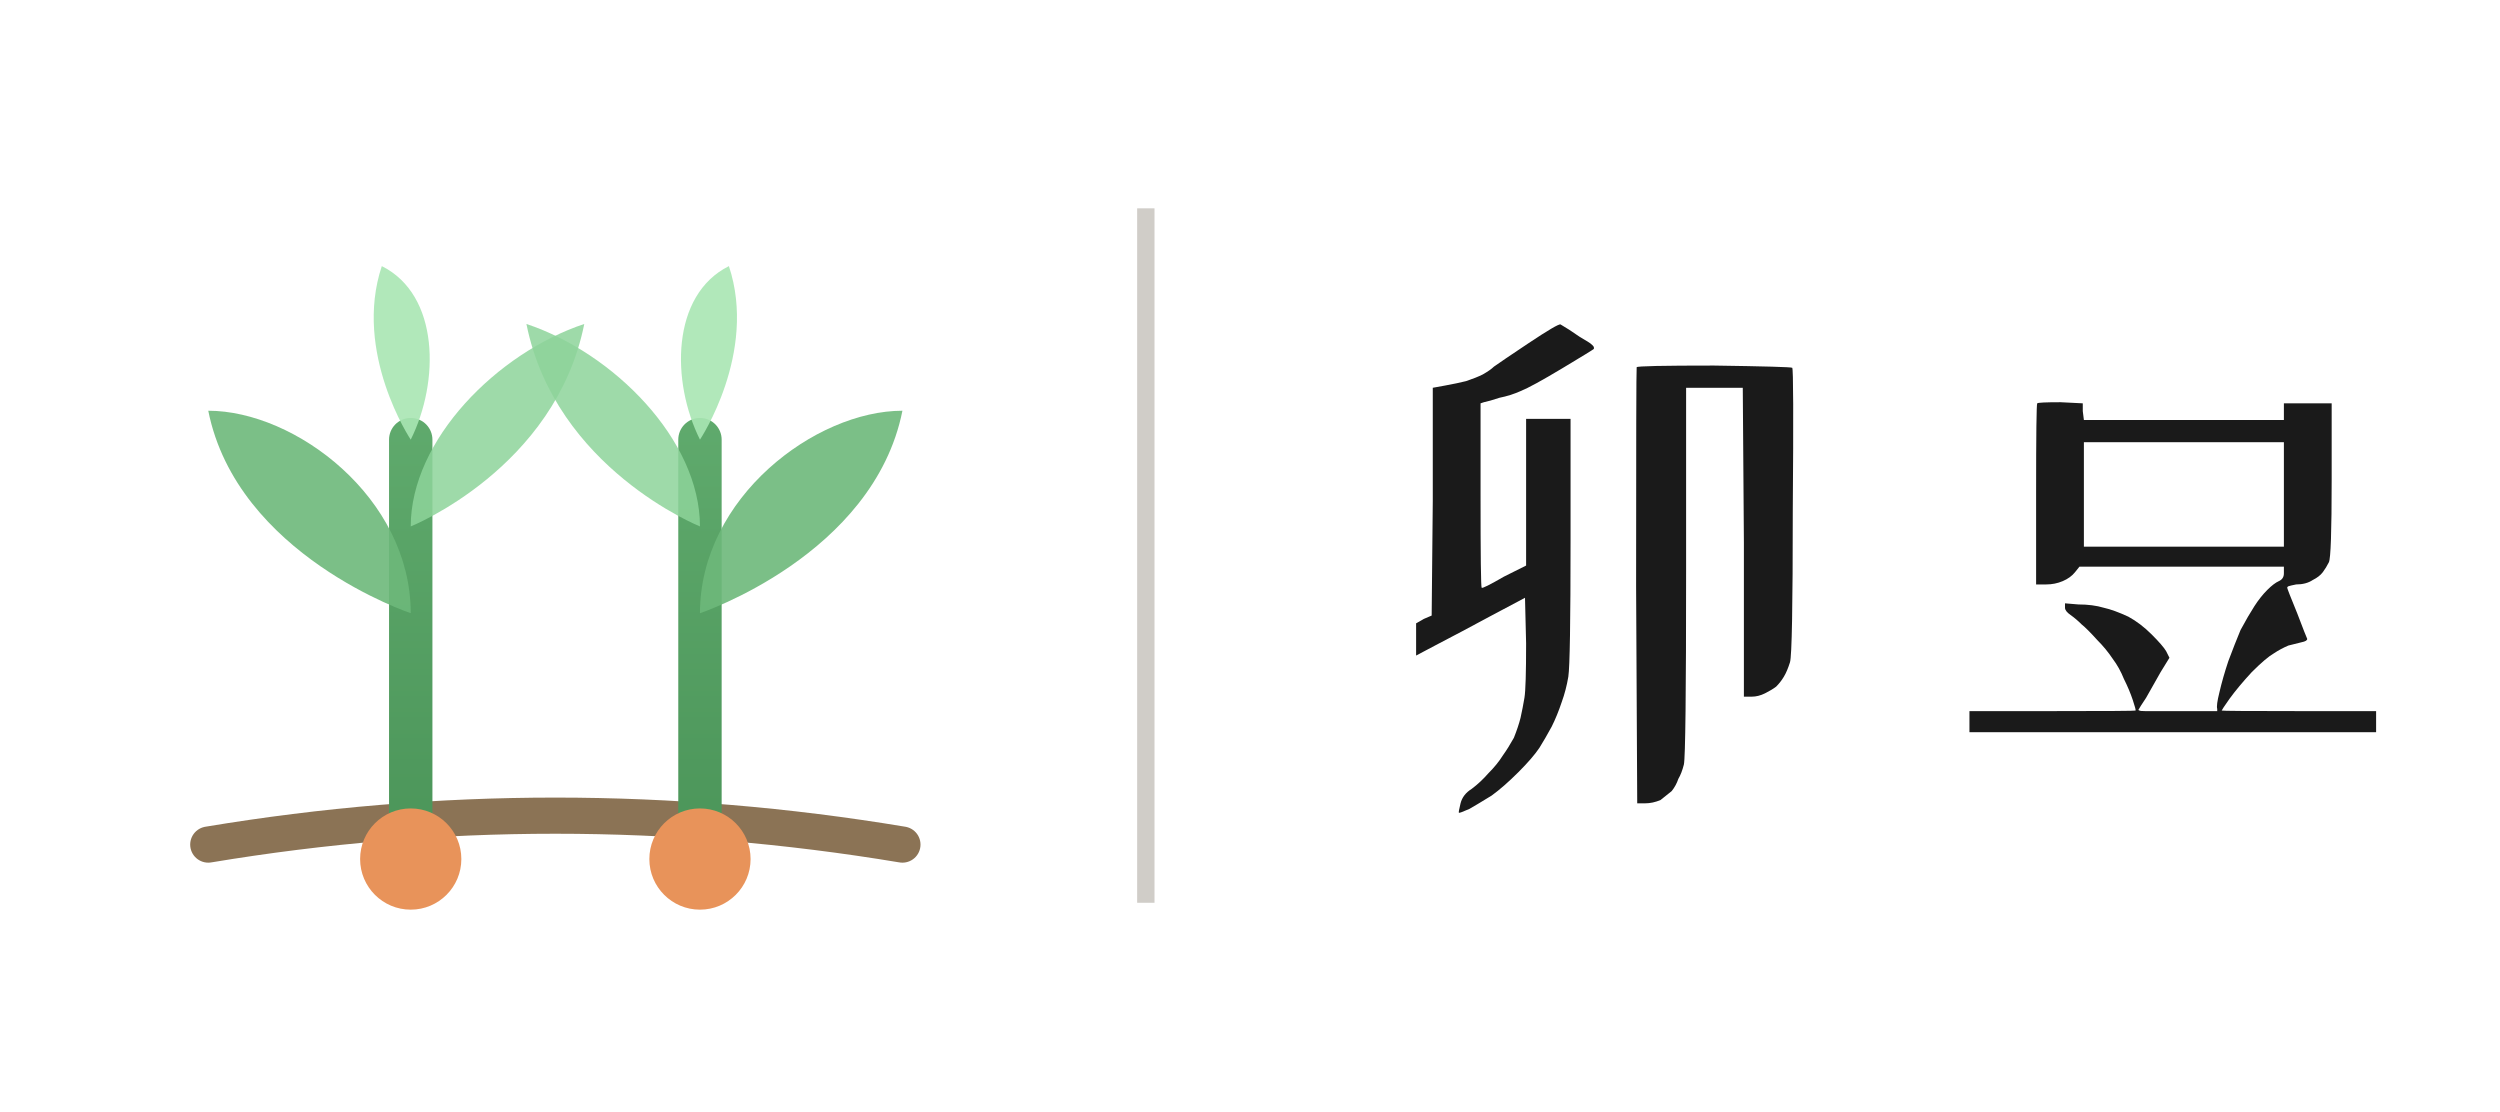
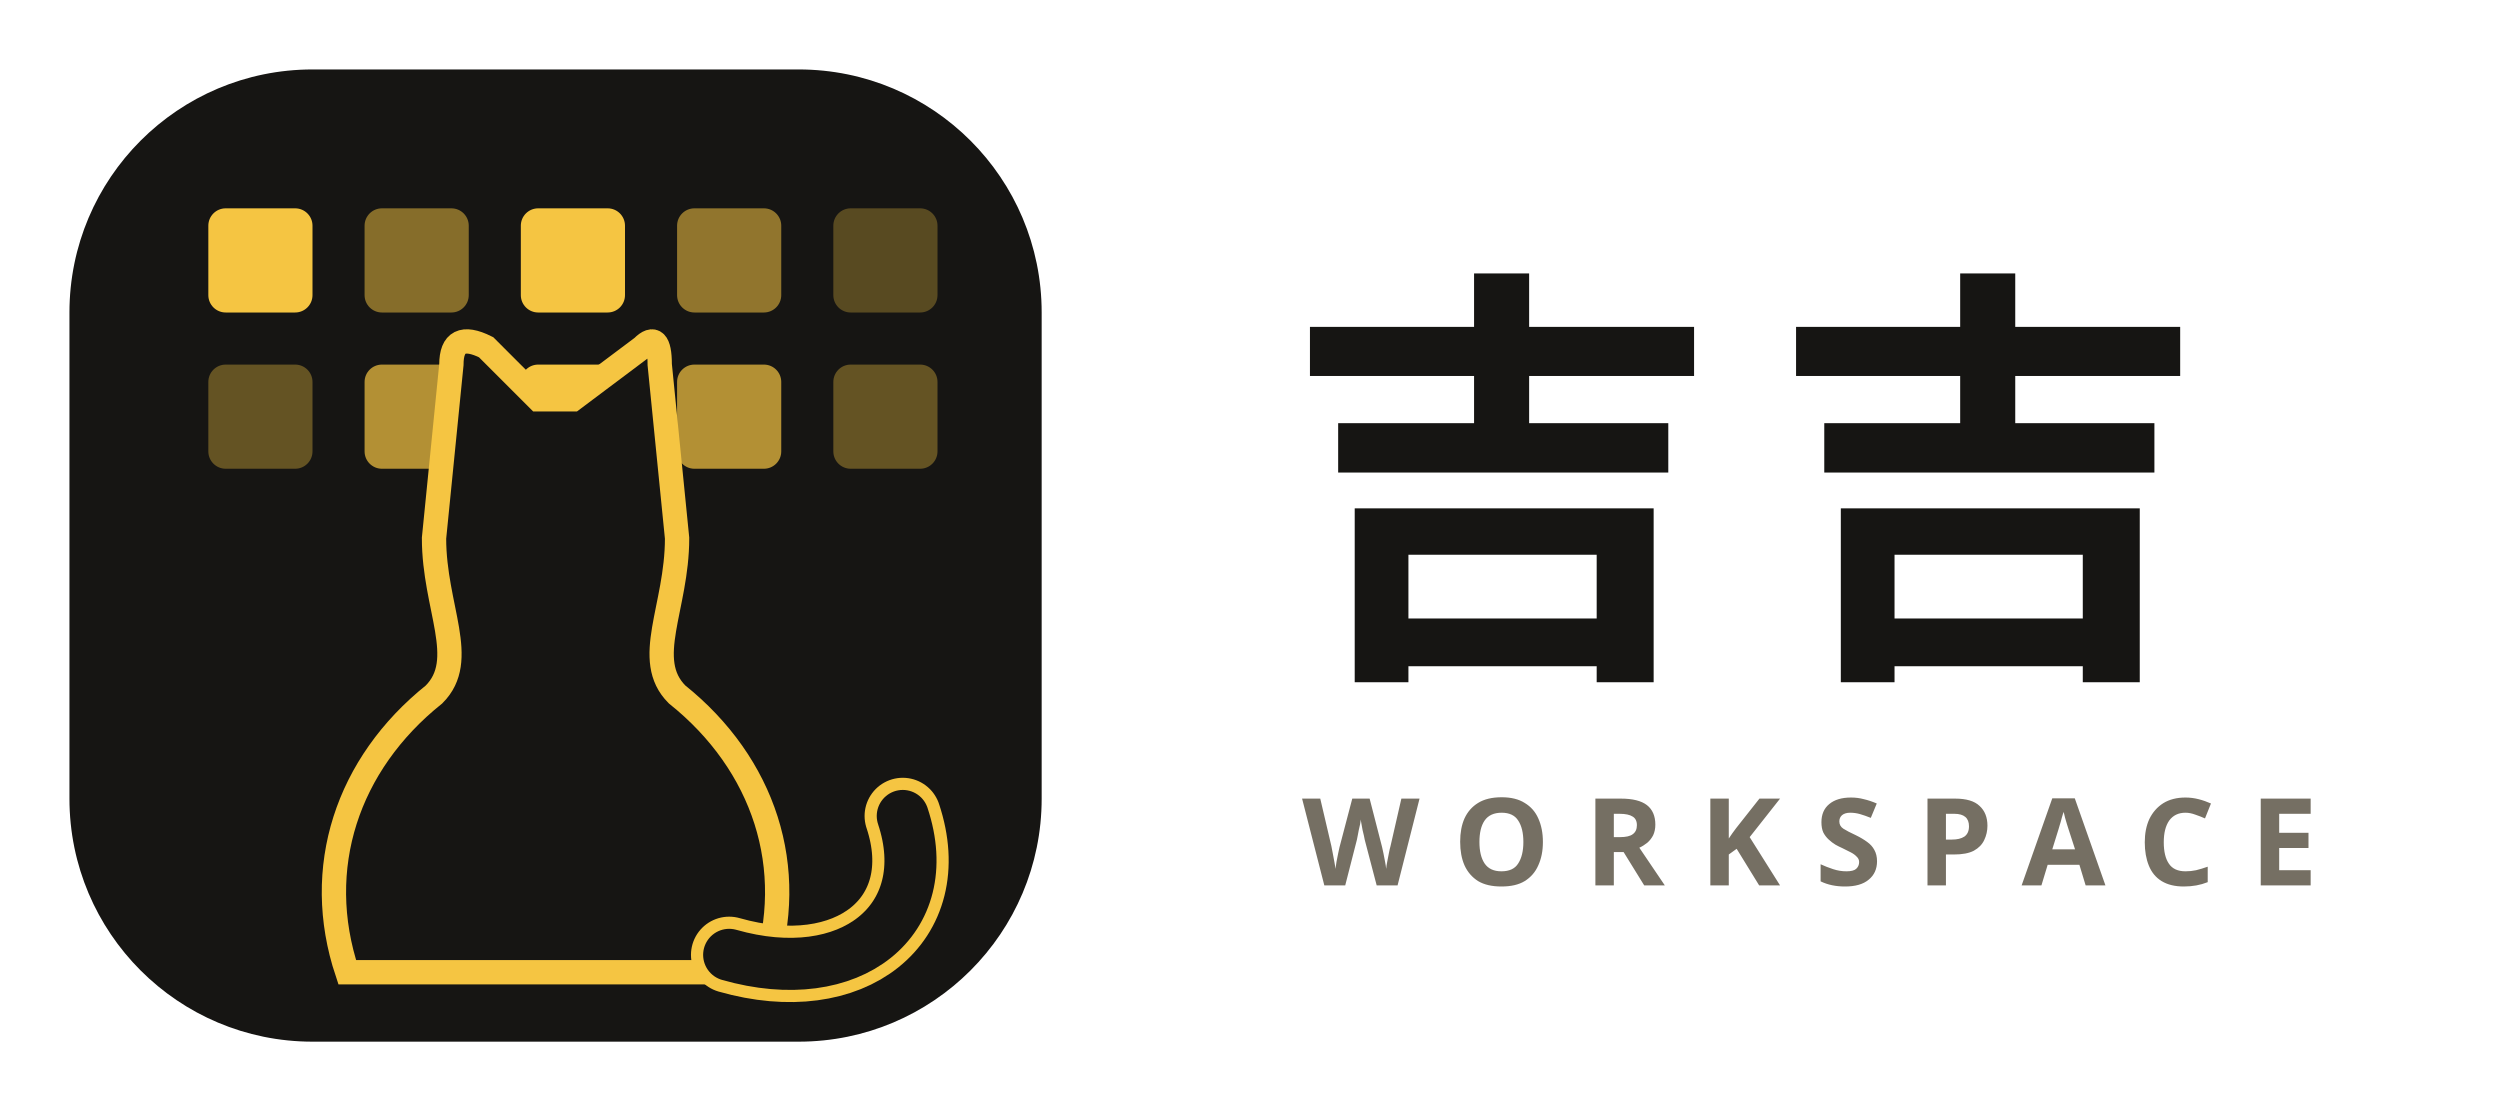
- <svg xmlns="http://www.w3.org/2000/svg" width="144" height="64" viewBox="0 0 144 64" fill="none">
-   <defs>
-     <linearGradient id="wm-stem" x1="32" y1="6" x2="32" y2="58" gradientUnits="userSpaceOnUse">
-       <stop offset="0%" stop-color="#6db87a" />
-       <stop offset="100%" stop-color="#4a9458" />
-     </linearGradient>
-   </defs>
-   <g transform="translate(2, 2) scale(0.833)">
-     <path d="M12 56 Q36 52 60 56" stroke="#8b7355" stroke-width="2.5" stroke-linecap="round" fill="none" />
-     <path d="M26 56 L26 28" stroke="url(#wm-stem)" stroke-width="3" stroke-linecap="round" />
-     <path d="M26 40 C26 40 14 36 12 26 C18 26 26 32 26 40" fill="#6db87a" opacity="0.9" />
-     <path d="M26 34 C26 34 36 30 38 20 C32 22 26 28 26 34" fill="#8dd49a" opacity="0.85" />
-     <path d="M46 56 L46 28" stroke="url(#wm-stem)" stroke-width="3" stroke-linecap="round" />
-     <path d="M46 40 C46 40 58 36 60 26 C54 26 46 32 46 40" fill="#6db87a" opacity="0.9" />
-     <path d="M46 34 C46 34 36 30 34 20 C40 22 46 28 46 34" fill="#8dd49a" opacity="0.85" />
-     <circle cx="26" cy="57" r="3.5" fill="#e8935a" />
-     <circle cx="46" cy="57" r="3.5" fill="#e8935a" />
-     <path d="M26 28 C26 28 22 22 24 16 C28 18 28 24 26 28" fill="#a8e6b3" opacity="0.9" />
-     <path d="M46 28 C46 28 50 22 48 16 C44 18 44 24 46 28" fill="#a8e6b3" opacity="0.9" />
+ <svg xmlns="http://www.w3.org/2000/svg" width="144" height="64" viewBox="0 0 144 64" fill="none" role="img" aria-label="吉吉">
+   <rect x="4" y="4" width="56" height="56" rx="14" fill="#161513" />
+   <g fill="#F5C542">
+     <rect x="12" y="12" width="6" height="6" rx="1" />
+     <rect x="21" y="12" width="6" height="6" rx="1" opacity=".5" />
+     <rect x="30" y="12" width="6" height="6" rx="1" />
+     <rect x="39" y="12" width="6" height="6" rx="1" opacity=".55" />
+     <rect x="48" y="12" width="6" height="6" rx="1" opacity=".3" />
+     <rect x="12" y="21" width="6" height="6" rx="1" opacity=".35" />
+     <rect x="21" y="21" width="6" height="6" rx="1" opacity=".7" />
+     <rect x="30" y="21" width="6" height="6" rx="1" />
+     <rect x="39" y="21" width="6" height="6" rx="1" opacity=".7" />
+     <rect x="48" y="21" width="6" height="6" rx="1" opacity=".35" />
  </g>
-   <line x1="66" y1="12" x2="66" y2="52" stroke="#d0cdc8" stroke-width="1" />
-   <path d="M 89.888 18.688 Q 90.336 18.944 90.976 19.392 Q 91.296 19.584 91.456 19.680 Q 91.616 19.776 91.712 19.872 Q 91.808 19.968 91.808 20.000 Q 91.808 20.032 91.808 20.096 Q 91.744 20.160 89.984 21.216 Q 88.224 22.272 87.584 22.528 Q 87.008 22.784 86.368 22.912 Q 85.792 23.104 85.472 23.168 L 85.280 23.232 L 85.280 28.480 Q 85.280 33.792 85.344 33.856 Q 85.408 33.920 86.624 33.216 L 87.904 32.576 L 87.904 28.352 L 87.904 24.128 L 89.184 24.128 L 90.464 24.128 L 90.464 31.104 Q 90.464 38.144 90.336 38.976 Q 90.208 39.744 89.952 40.448 Q 89.696 41.216 89.376 41.856 Q 88.992 42.560 88.672 43.072 Q 88.288 43.648 87.456 44.480 Q 86.624 45.312 85.920 45.824 Q 85.088 46.336 84.640 46.592 Q 84.064 46.848 84.032 46.816 Q 84.000 46.784 84.128 46.272 Q 84.256 45.760 84.768 45.440 Q 85.280 45.056 85.728 44.544 Q 86.240 44.032 86.560 43.520 Q 86.880 43.072 87.200 42.496 Q 87.456 41.856 87.584 41.344 Q 87.712 40.768 87.808 40.192 Q 87.904 39.616 87.904 37.056 L 87.840 34.432 L 85.792 35.520 Q 84.256 36.352 82.656 37.184 L 81.568 37.760 L 81.568 36.864 L 81.568 35.904 L 82.016 35.648 L 82.464 35.456 L 82.528 28.864 L 82.528 22.336 L 83.232 22.208 Q 83.936 22.080 84.448 21.952 Q 85.024 21.760 85.408 21.568 Q 85.856 21.312 86.048 21.120 Q 86.496 20.800 88.032 19.776 Q 89.760 18.624 89.888 18.688 Z M 98.720 21.056 Q 103.136 21.120 103.232 21.184 Q 103.328 21.248 103.264 29.440 Q 103.264 37.632 103.104 38.144 Q 102.944 38.656 102.752 38.976 Q 102.560 39.296 102.304 39.552 Q 102.048 39.744 101.664 39.936 Q 101.280 40.128 100.896 40.128 L 100.448 40.128 L 100.448 31.232 L 100.384 22.336 L 98.784 22.336 L 97.120 22.336 L 97.120 32.896 Q 97.120 43.456 96.992 44.032 Q 96.864 44.544 96.672 44.864 Q 96.544 45.248 96.288 45.568 Q 95.968 45.824 95.648 46.080 Q 95.200 46.272 94.752 46.272 L 94.304 46.272 L 94.240 33.792 Q 94.240 21.248 94.272 21.152 Q 94.304 21.056 98.720 21.056 Z" fill="#1a1a1a" />
-   <path d="M 119.968 23.232 L 119.968 23.680 L 120.032 24.192 L 125.792 24.192 L 131.552 24.192 L 131.552 23.680 L 131.552 23.232 L 132.896 23.232 L 134.304 23.232 L 134.304 27.648 Q 134.304 32.064 134.144 32.384 Q 133.984 32.704 133.792 32.960 Q 133.600 33.216 133.216 33.408 Q 132.832 33.664 132.256 33.664 Q 131.936 33.728 131.840 33.760 Q 131.744 33.792 131.744 33.856 Q 131.744 33.920 132.320 35.328 Q 132.832 36.672 132.896 36.800 Q 132.896 36.928 132.576 36.992 Q 132.320 37.056 131.808 37.184 Q 131.360 37.376 130.976 37.632 Q 130.528 37.888 129.696 38.720 Q 128.928 39.552 128.416 40.256 Q 127.968 40.896 127.968 40.928 Q 127.968 40.960 132.384 40.960 L 136.864 40.960 L 136.864 41.600 L 136.864 42.176 L 125.152 42.176 L 113.440 42.176 L 113.440 41.600 L 113.440 40.960 L 118.240 40.960 Q 122.976 40.960 123.008 40.928 Q 123.040 40.896 122.848 40.320 Q 122.656 39.744 122.336 39.104 Q 122.080 38.464 121.696 37.952 Q 121.312 37.376 120.800 36.864 Q 120.224 36.224 119.904 35.968 Q 119.584 35.648 119.264 35.424 Q 118.944 35.200 118.944 35.008 L 118.944 34.752 L 119.712 34.816 Q 120.544 34.816 121.184 35.008 Q 121.760 35.136 122.592 35.520 Q 123.296 35.904 123.936 36.544 Q 124.576 37.184 124.768 37.504 L 124.960 37.888 L 124.448 38.720 Q 123.680 40.064 123.616 40.192 Q 123.232 40.768 123.168 40.896 Q 123.168 40.896 123.232 40.928 Q 123.296 40.960 123.552 40.960 Q 123.808 40.960 124.224 40.960 Q 124.640 40.960 125.408 40.960 L 127.712 40.960 L 127.712 40.832 Q 127.648 40.640 127.840 39.872 Q 128.032 39.040 128.352 38.080 Q 128.736 37.056 129.056 36.288 Q 129.504 35.456 129.856 34.912 Q 130.208 34.368 130.592 33.984 Q 130.976 33.600 131.264 33.472 Q 131.552 33.344 131.552 33.024 L 131.552 32.640 L 125.664 32.640 L 119.776 32.640 L 119.520 32.960 Q 119.264 33.280 118.816 33.472 Q 118.368 33.664 117.856 33.664 L 117.280 33.664 L 117.280 28.480 Q 117.280 23.296 117.344 23.232 Q 117.408 23.168 118.688 23.168 Z M 120.032 31.488 L 131.552 31.488 L 131.552 25.472 L 120.032 25.472 Z" fill="#1a1a1a" />
+   <path d="M20 56C18 50 20 44 25 40C27 38 25 35 25 31L26 21Q26 19 28 20L31 23Q32 23 33 23L37 20Q38 19 38 21L39 31C39 35 37 38 39 40C44 44 46 50 44 56Z" fill="#161513" stroke="#F5C542" stroke-width="1.4" />
+   <path d="M42 55C49 57 54 53 52 47" stroke="#F5C542" stroke-width="4.4" stroke-linecap="round" />
+   <path d="M42 55C49 57 54 53 52 47" stroke="#161513" stroke-width="3" stroke-linecap="round" />
+   <text x="74" y="37" fill="#161513" font-family="Noto Sans SC, sans-serif" font-size="25" font-weight="700" letter-spacing="3">吉吉</text>
+   <text x="75" y="51" fill="#756F63" font-family="Plus Jakarta Sans, sans-serif" font-size="7" font-weight="600" letter-spacing="2">WORKSPACE</text>
</svg>
